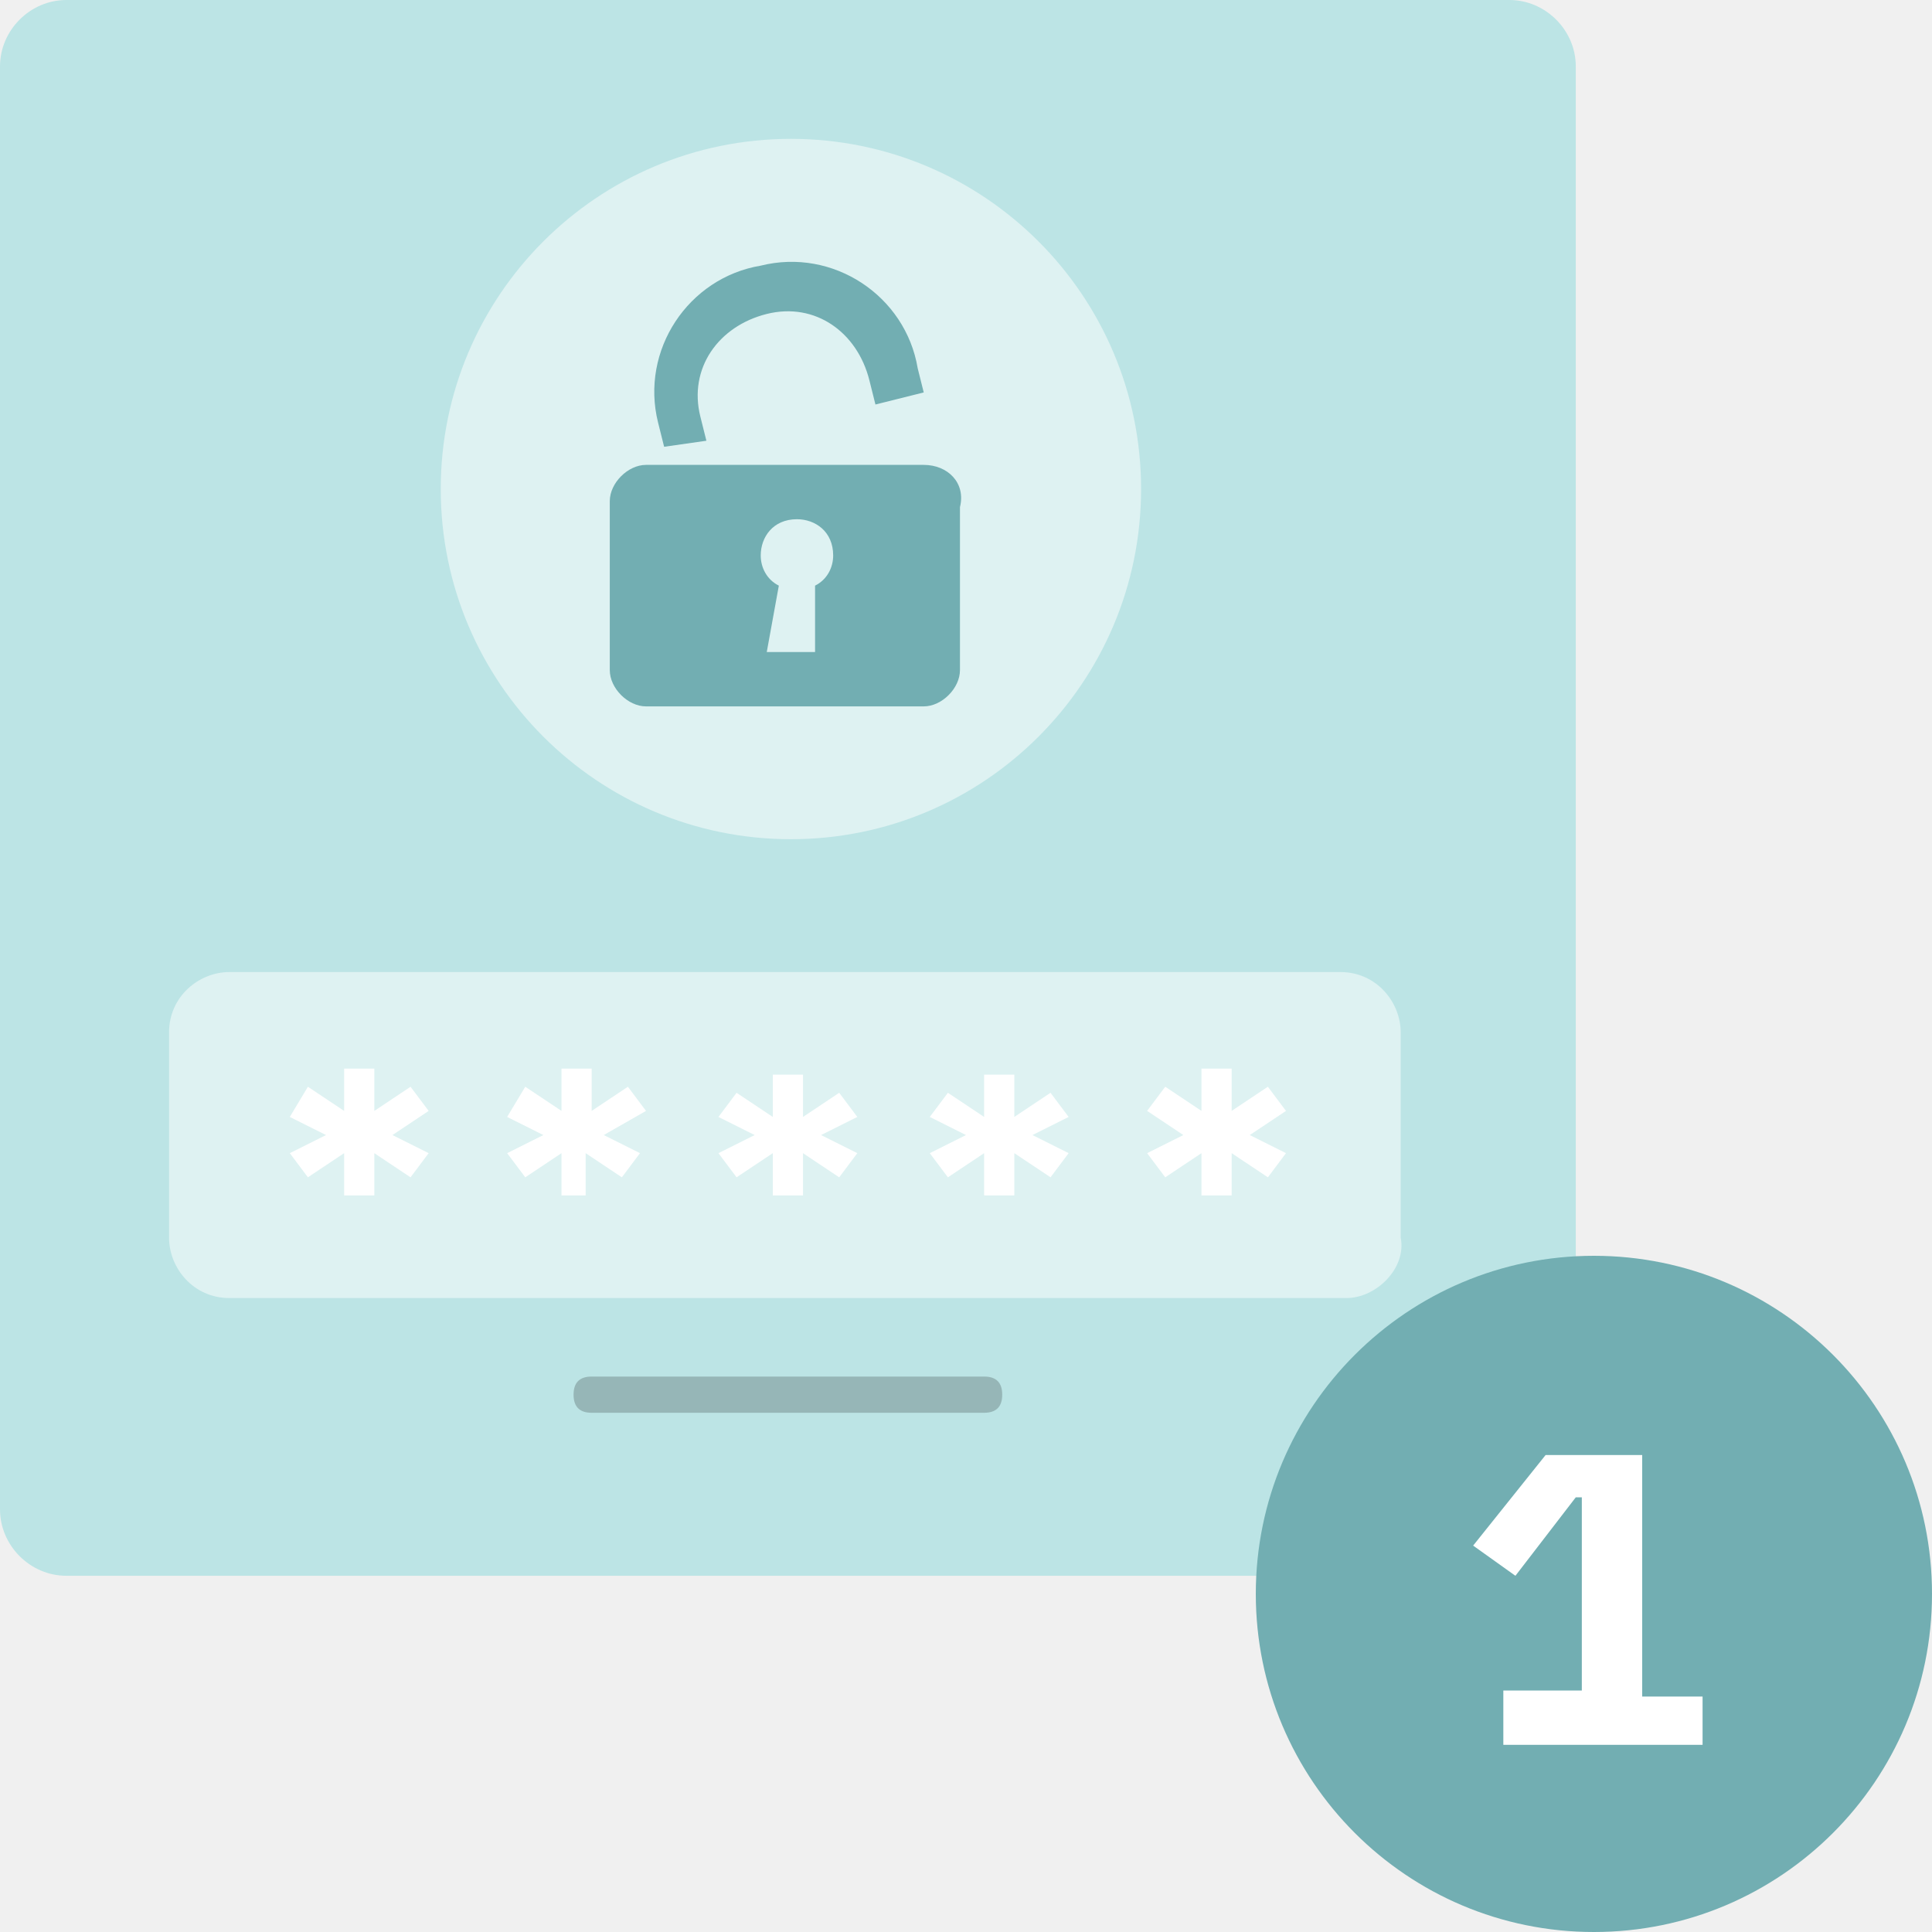
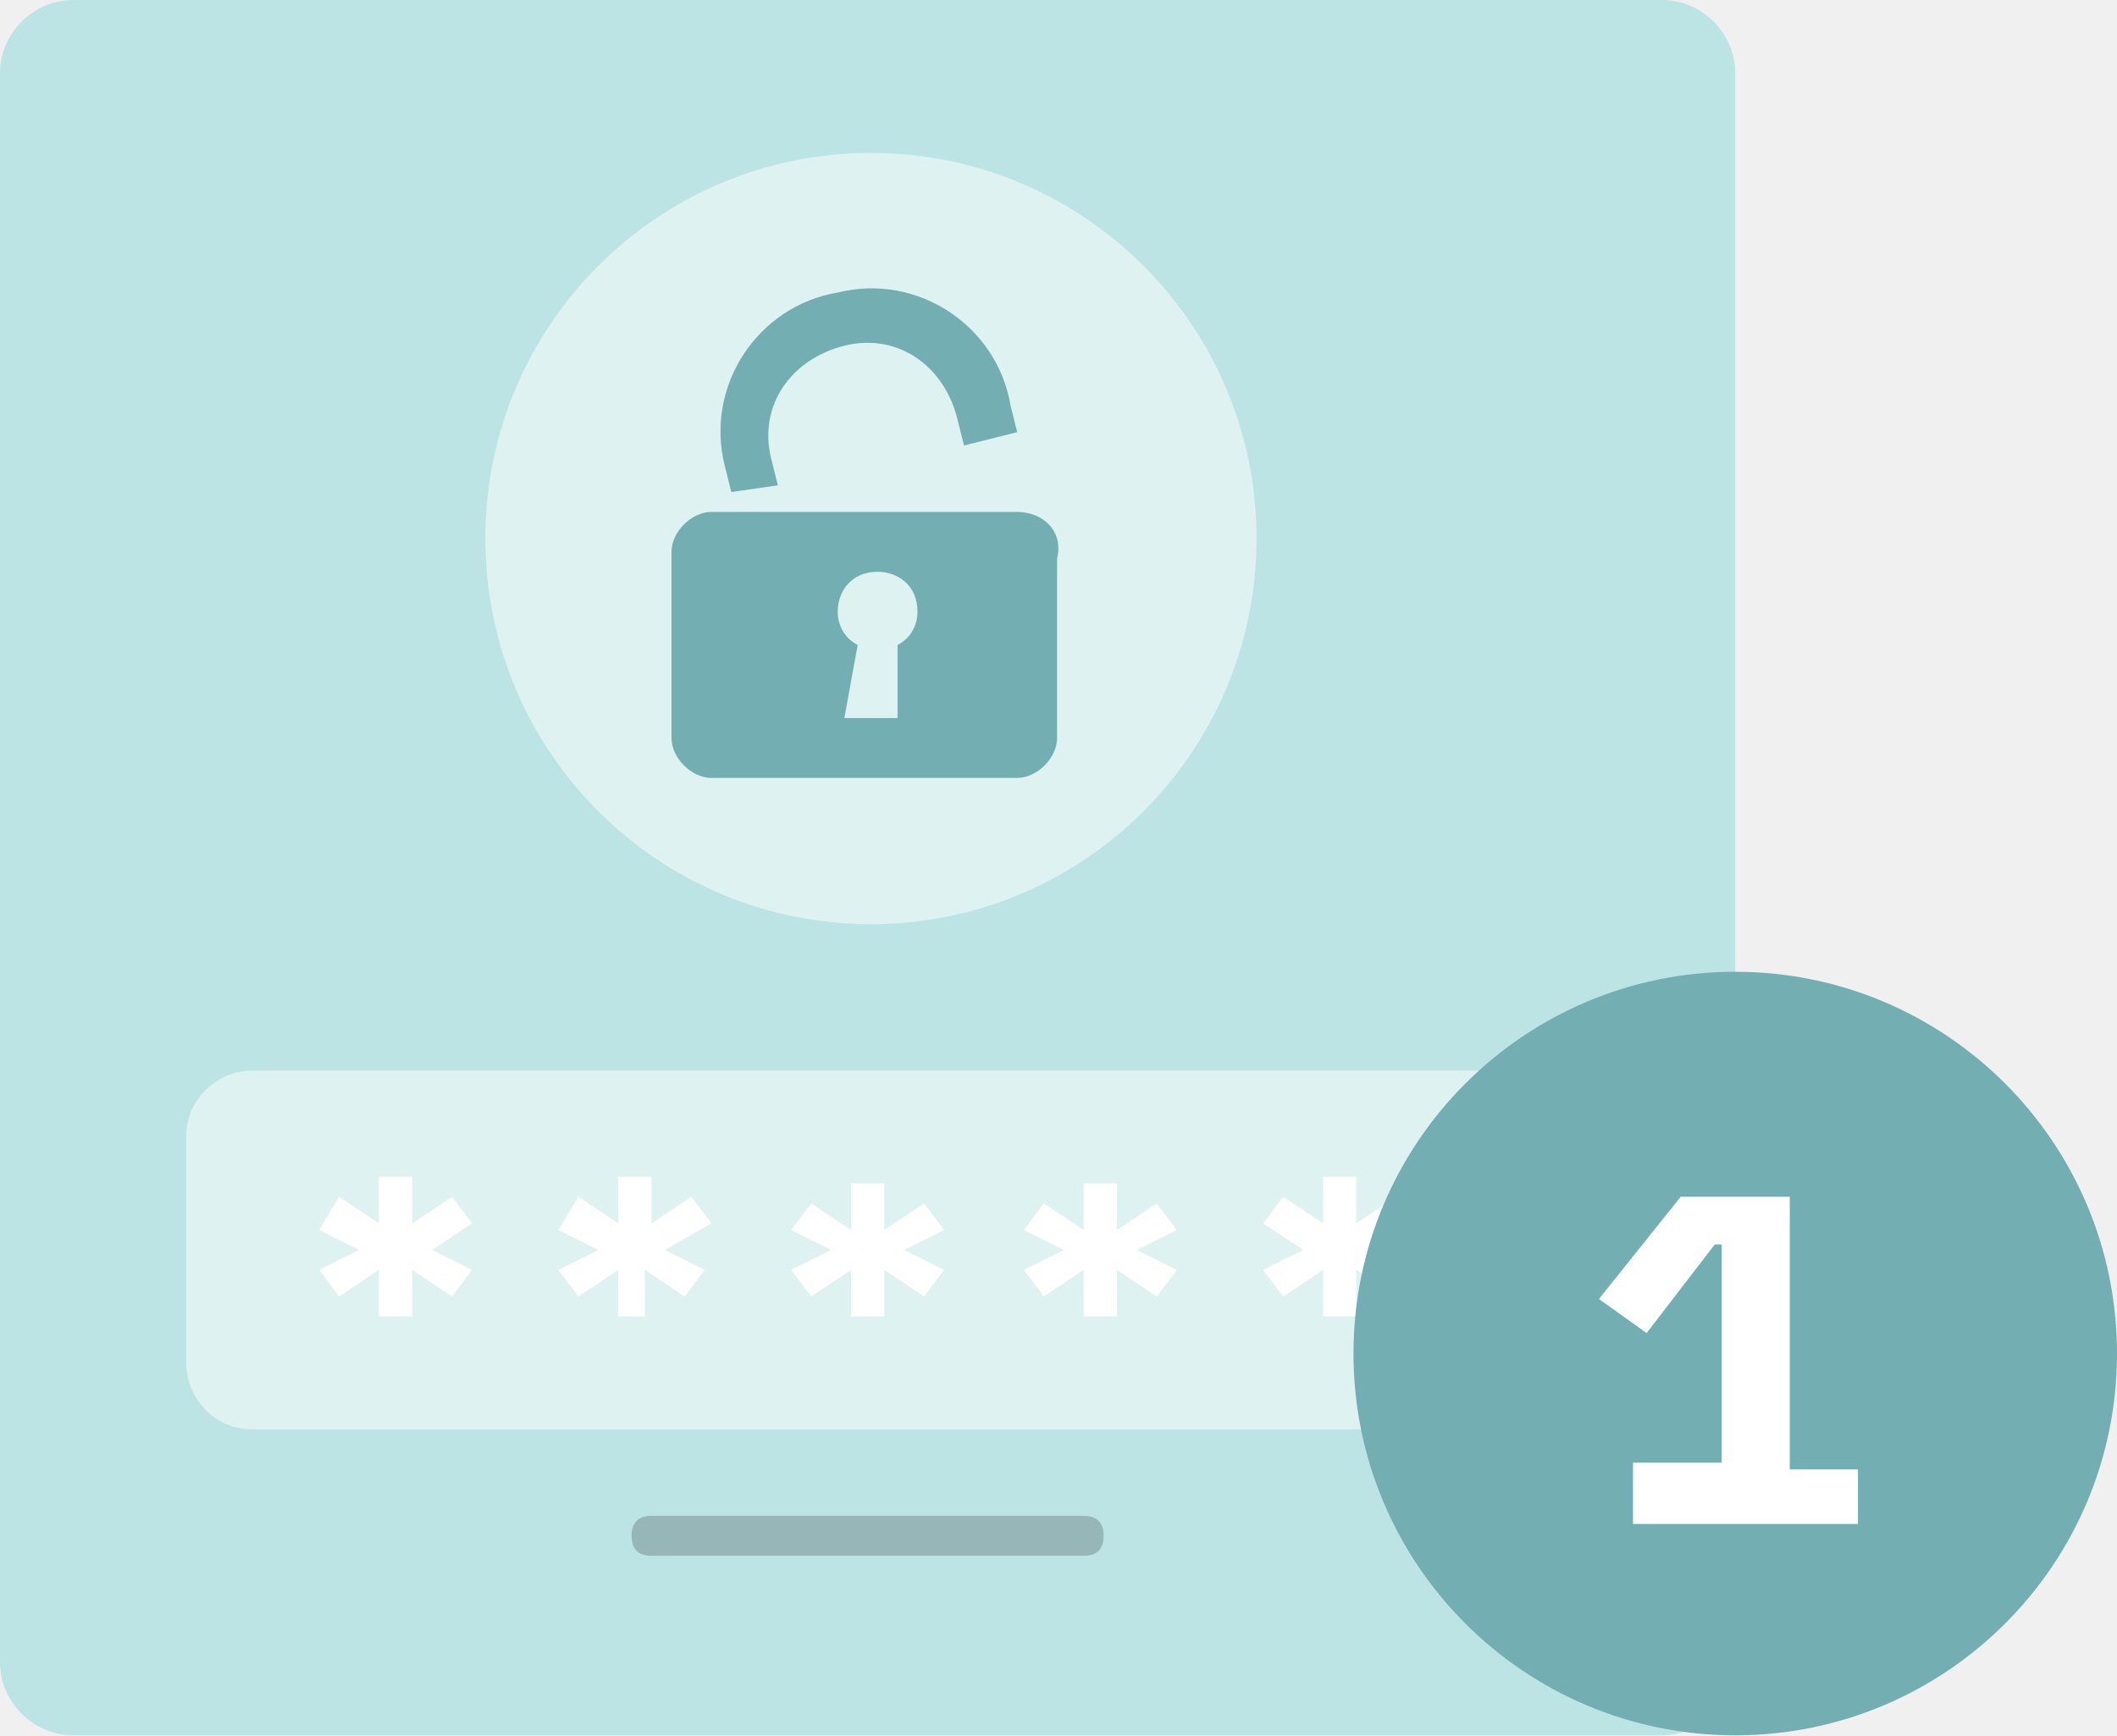
- <svg xmlns="http://www.w3.org/2000/svg" width="128" height="128">
-   <g fill-rule="nonzero" fill="none">
-     <path fill="#BCE4E5" d="M100 104.4H4.4c-2.4 0-4.4-2-4.4-4.4V4.4C0 2 2 0 4.4 0H100c2.4 0 4.4 2 4.4 4.4v95.2c0 2.8-2 4.8-4.4 4.8z" />
-     <g fill="#FFF">
-       <path d="M89.2 86h-74c-2.4 0-4-2-4-4V68.4c0-2.4 2-4 4-4h73.6c2.4 0 4 2 4 4V82c.4 2-1.6 4-3.6 4z" opacity=".5" />
-       <path d="M26 75.2l2.4 1.2-1.2 1.6-2.4-1.6v2.8h-2v-2.8L20.4 78l-1.2-1.6 2.4-1.2-2.4-1.2 1.2-2 2.4 1.6v-2.8h2v2.8l2.4-1.6 1.2 1.6zm14 0l2.4 1.2-1.2 1.6-2.4-1.6v2.8h-1.6v-2.8L34.8 78l-1.2-1.6 2.4-1.2-2.4-1.2 1.2-2 2.4 1.6v-2.8h2v2.8l2.4-1.6 1.2 1.6zm14.4 0l2.4 1.2-1.2 1.6-2.4-1.6v2.8h-2v-2.8L48.8 78l-1.2-1.6 2.4-1.2-2.4-1.2 1.2-1.6 2.4 1.6v-2.8h2V74l2.4-1.6 1.2 1.6zm14 0l2.4 1.2-1.2 1.6-2.4-1.6v2.8h-2v-2.8L62.8 78l-1.2-1.6 2.4-1.2-2.4-1.2 1.2-1.6 2.4 1.6v-2.8h2V74l2.4-1.6 1.2 1.6zm14.4 0l2.4 1.2L84 78l-2.4-1.6v2.8h-2v-2.8L77.2 78 76 76.4l2.4-1.2-2.4-1.6 1.2-1.6 2.4 1.6v-2.8h2v2.8L84 72l1.2 1.6z" />
-     </g>
-     <g transform="translate(28 8)">
-       <circle cx="24.4" cy="24.4" r="23.2" fill="#FFF" opacity=".5" />
-       <path d="M33.2 22.8H14.8c-1.2 0-2.4 1.2-2.4 2.4v11.2c0 1.2 1.2 2.4 2.4 2.4h18.4c1.2 0 2.4-1.2 2.4-2.4V25.6c.4-1.6-.8-2.8-2.4-2.8zM26 35.2h-3.2l.8-4.4c-.8-.4-1.2-1.2-1.2-2 0-1.2.8-2.4 2.4-2.4 1.2 0 2.4.8 2.4 2.4 0 .8-.4 1.6-1.2 2v4.4zm-7.2-14l-.4-1.6c-.8-3.2 1.2-6 4.4-6.8 3.2-.8 6 1.2 6.8 4.4l.4 1.6 3.2-.8-.4-1.6c-.8-4.8-5.6-8-10.4-6.8-4.8.8-8 5.6-6.8 10.4l.4 1.6 2.8-.4z" fill="#72AEB2" />
-     </g>
-     <path fill="#000" d="M65.2 93.6h-26c-.8 0-1.2-.4-1.2-1.2 0-.8.4-1.2 1.2-1.2h26c.8 0 1.2.4 1.2 1.2 0 .8-.4 1.2-1.2 1.2z" opacity=".2" />
-     <circle cx="105.6" cy="105.6" r="22.4" fill="#72AEB2" />
-     <path fill="#FFF" d="M99.6 115.2V112h5.2V99.2h-.4l-4 5.2-2.8-2 4.8-6h6.4v16h4v3.2H99.6z" />
-   </g>
+ <svg xmlns="http://www.w3.org/2000/svg" width="122" height="100" fill="none">
+   <path d="M95.785 100H4.215C1.915 100 0 98.084 0 95.785V4.215C0 1.915 1.916 0 4.215 0h91.57C98.085 0 100 1.916 100 4.215v91.187c0 2.682-1.916 4.598-4.215 4.598z" fill="#BCE4E5" />
+   <path opacity=".5" d="M85.441 82.375H14.56c-2.299 0-3.832-1.915-3.832-3.831V65.517c0-2.299 1.916-3.831 3.832-3.831h70.498c2.299 0 3.831 1.916 3.831 3.831v13.027c.384 1.916-1.532 3.831-3.448 3.831z" fill="#fff" />
+   <path d="m24.904 72.03 2.299 1.15-1.15 1.533-2.298-1.533v2.682h-1.916V73.18l-2.299 1.533-1.15-1.533 2.3-1.15-2.3-1.149 1.15-1.915 2.299 1.532v-2.682h1.916v2.682l2.299-1.532 1.149 1.532-2.299 1.533zM38.314 72.03l2.299 1.15-1.15 1.533-2.299-1.533v2.682h-1.532V73.18l-2.299 1.533-1.15-1.533 2.3-1.15-2.3-1.149 1.15-1.915 2.299 1.532v-2.682h1.916v2.682l2.298-1.532 1.15 1.532-2.682 1.533zM52.107 72.03l2.299 1.15-1.15 1.533-2.298-1.533v2.682h-1.916V73.18l-2.299 1.533-1.15-1.533 2.3-1.15-2.3-1.149 1.15-1.532 2.299 1.532V68.2h1.916v2.682l2.299-1.532 1.149 1.532-2.299 1.15zM65.517 72.03l2.3 1.15-1.15 1.533-2.3-1.533v2.682h-1.915V73.18l-2.299 1.533-1.15-1.533 2.3-1.15-2.3-1.149 1.15-1.532 2.3 1.532V68.2h1.915v2.682l2.299-1.532 1.15 1.532-2.3 1.15zM79.31 72.03l2.3 1.15-1.15 1.533-2.3-1.533v2.682h-1.915V73.18l-2.299 1.533-1.15-1.533 2.3-1.15-2.3-1.532 1.15-1.532 2.3 1.532v-2.682h1.915v2.682l2.299-1.532 1.15 1.532-2.3 1.533z" fill="#fff" />
+   <path opacity=".5" d="M50.191 53.257c12.273 0 22.222-9.95 22.222-22.222 0-12.273-9.949-22.223-22.222-22.223-12.273 0-22.222 9.95-22.222 22.223s9.949 22.222 22.222 22.222z" fill="#fff" />
+   <path d="M58.62 29.502H40.997c-1.15 0-2.299 1.15-2.299 2.299v10.728c0 1.15 1.15 2.299 2.3 2.299H58.62c1.15 0 2.298-1.15 2.298-2.299V32.184c.384-1.532-.766-2.682-2.298-2.682zM51.725 41.38H48.66l.766-4.215c-.766-.383-1.15-1.15-1.15-1.916 0-1.15.767-2.299 2.3-2.299 1.15 0 2.298.767 2.298 2.3 0 .766-.383 1.532-1.149 1.915v4.215zM44.827 27.97l-.383-1.533c-.766-3.065 1.15-5.747 4.214-6.514 3.066-.766 5.748 1.15 6.514 4.215l.383 1.533 3.065-.767-.383-1.532c-.766-4.598-5.364-7.663-9.962-6.514-4.597.767-7.663 5.364-6.513 9.962l.383 1.533 2.682-.384z" fill="#72AEB2" />
+   <path opacity=".2" d="M62.452 89.655H37.548c-.766 0-1.15-.383-1.15-1.15 0-.765.384-1.149 1.15-1.149h24.904c.766 0 1.15.384 1.15 1.15 0 .766-.384 1.15-1.15 1.15z" fill="#000" />
+   <path d="M100 100c12.15 0 22-9.85 22-22s-9.85-22-22-22-22 9.85-22 22 9.85 22 22 22z" fill="#72AEB2" />
+   <path d="M94.107 87.428v-3.142h5.107V71.713h-.393l-3.928 5.107-2.75-1.964 4.714-5.893h6.286v15.714h3.928v3.143H94.107v-.393z" fill="#fff" />
</svg>
